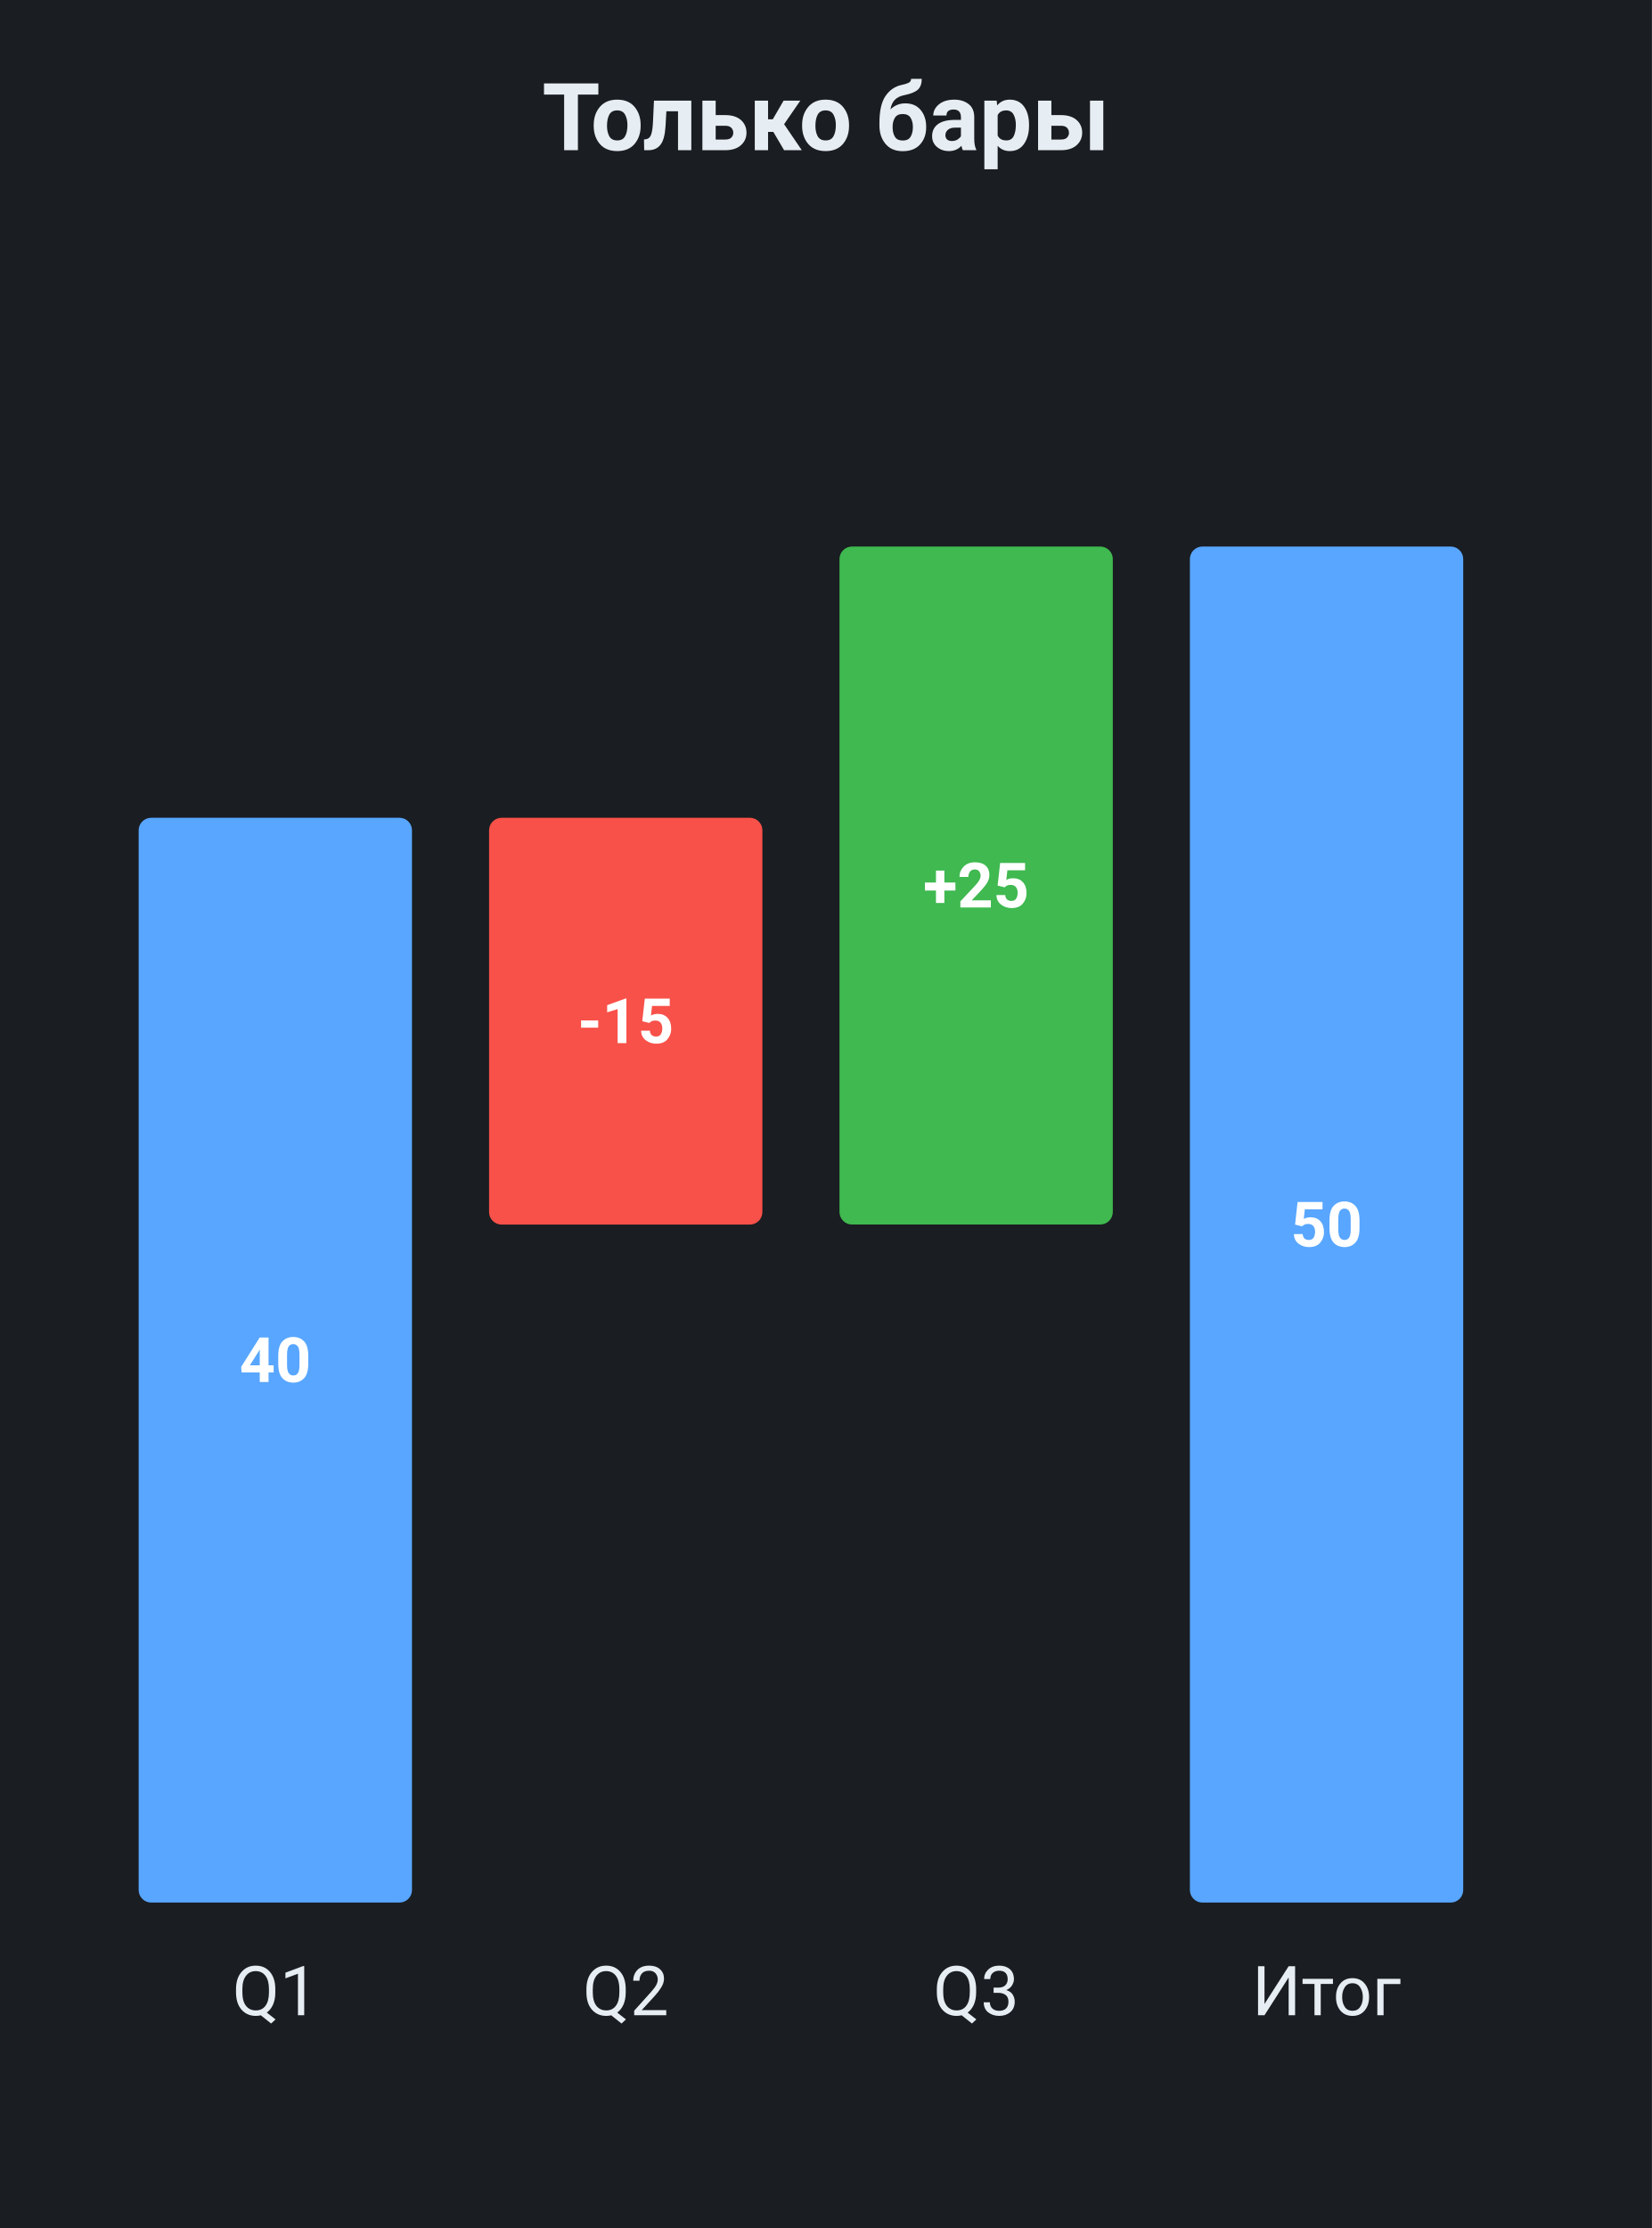
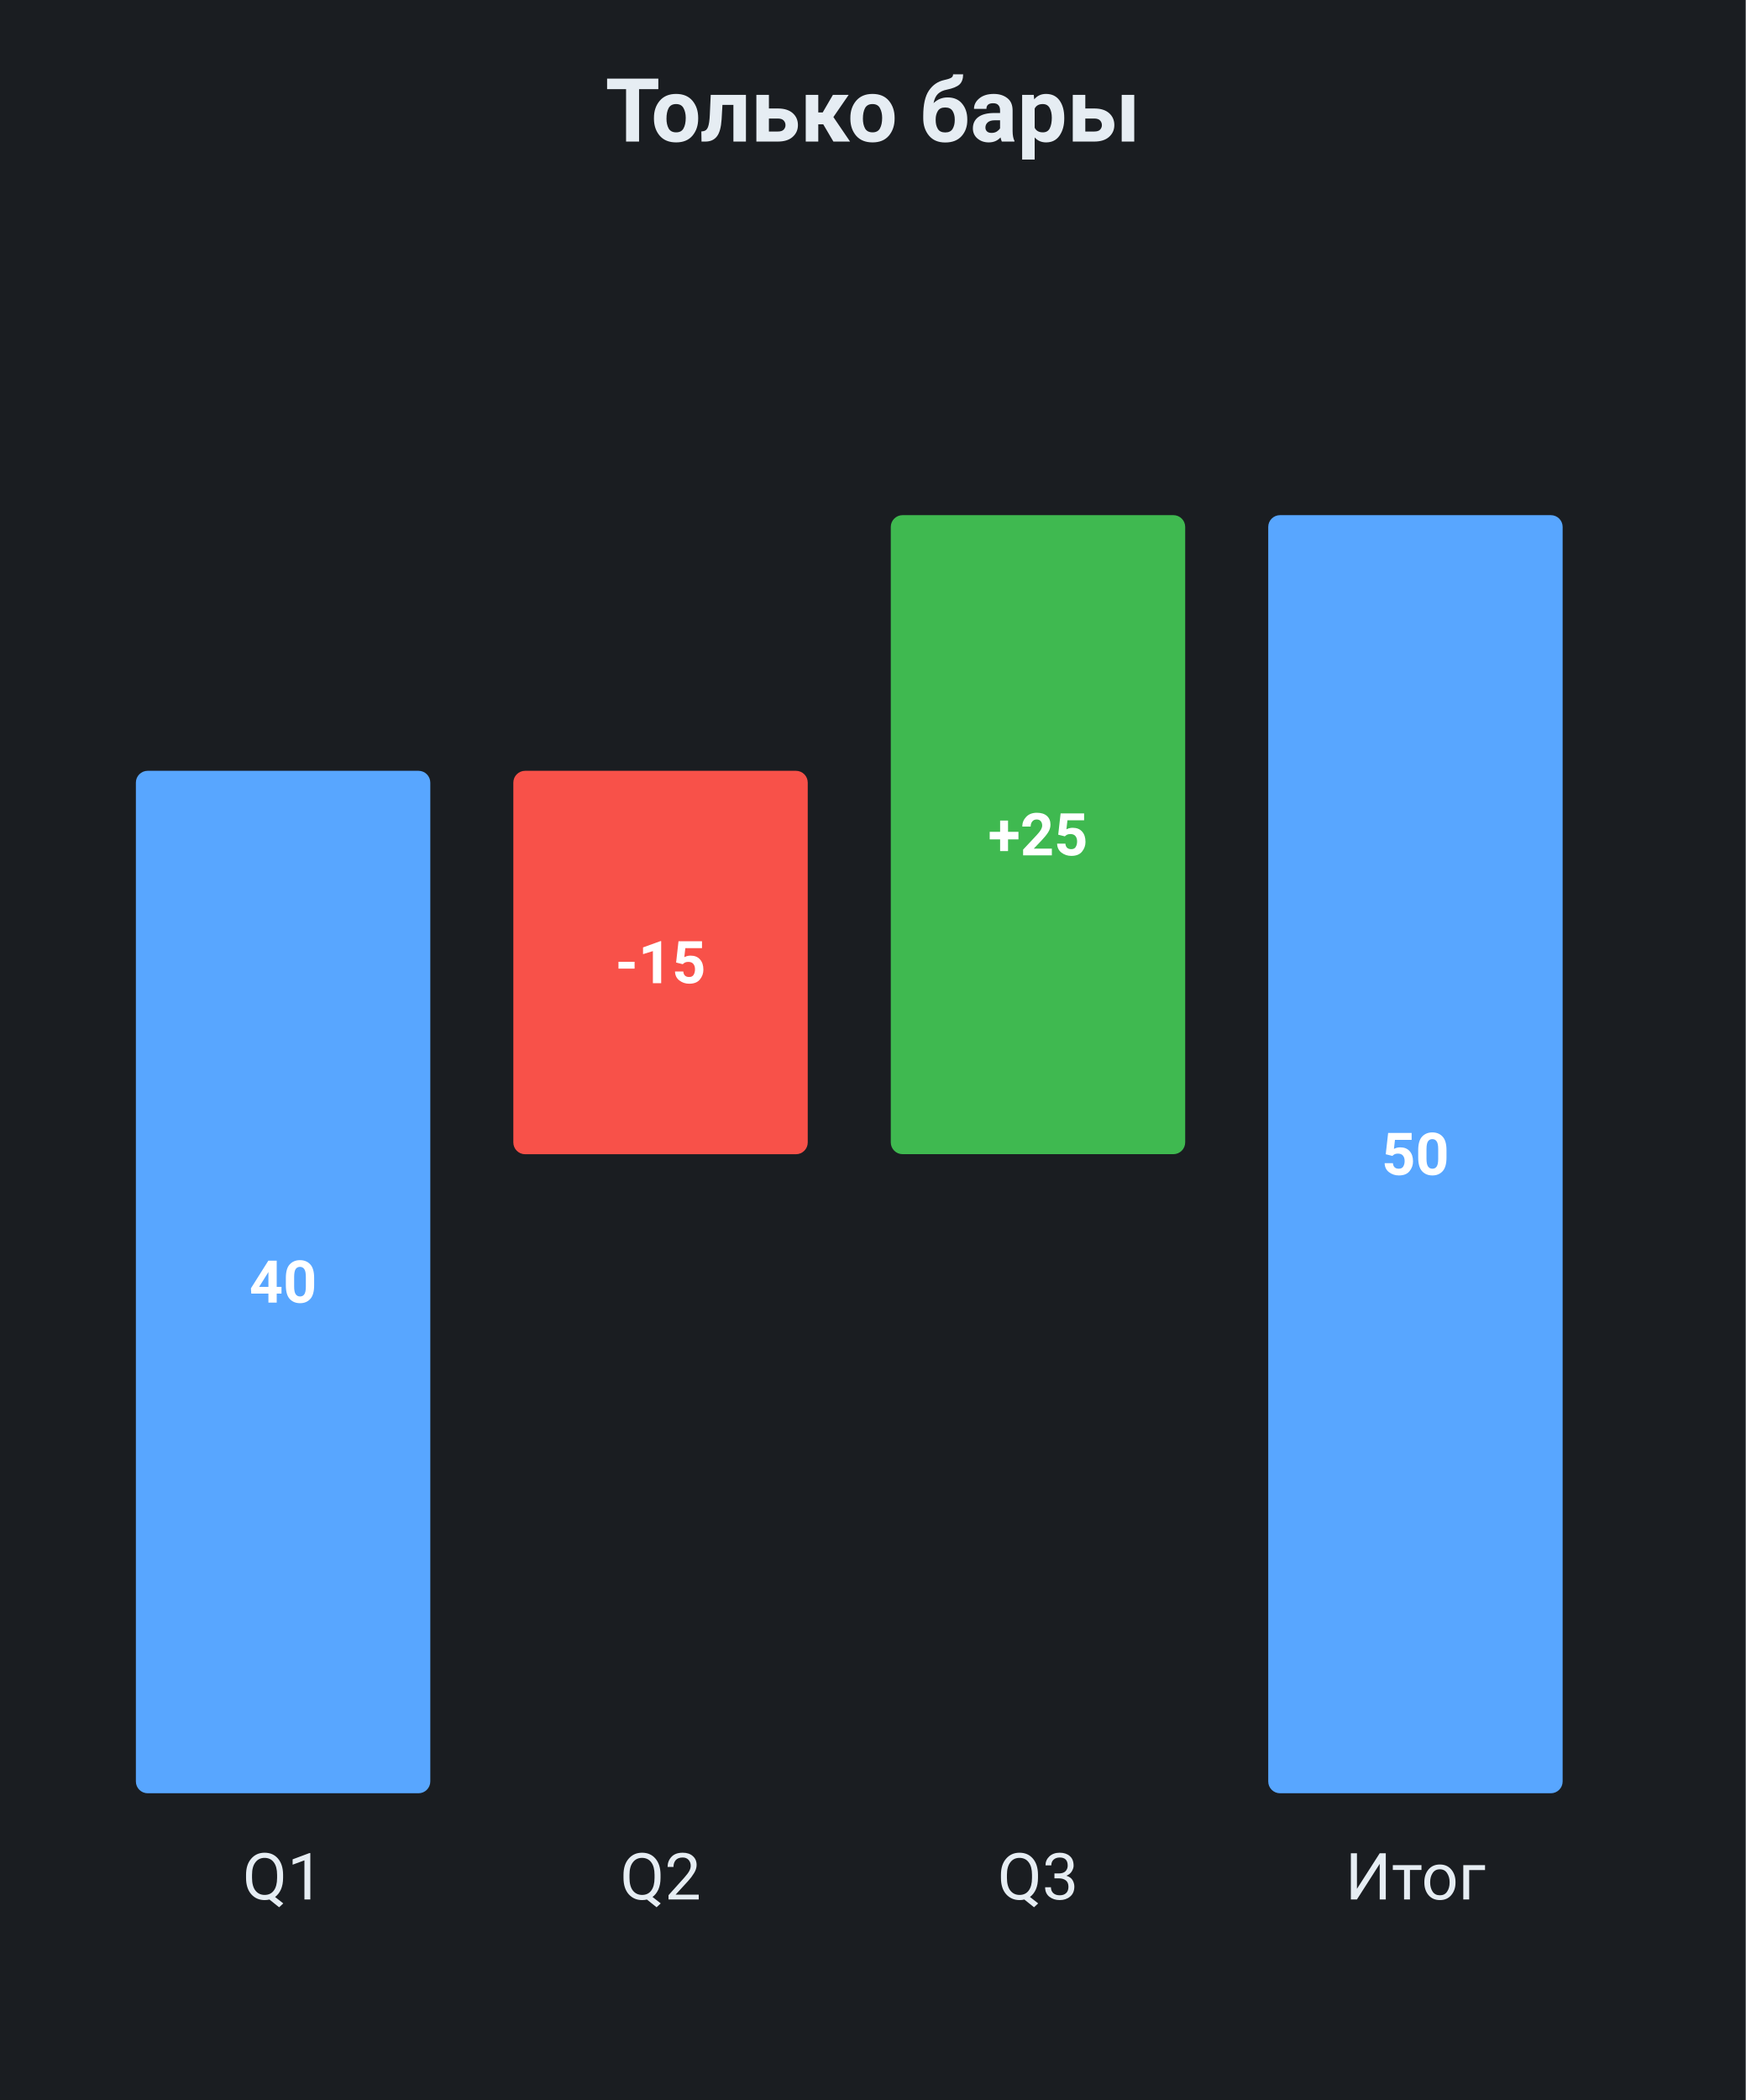
- <svg xmlns="http://www.w3.org/2000/svg" viewBox="0 0 264 356" width="264" height="356" role="img" font-family="system-ui, -apple-system, &quot;Segoe UI&quot;, Roboto, sans-serif">
-   <rect x="0" y="0" width="264" height="356" fill="#1a1d21" />
-   <text x="132" y="24" fill="#e6edf3" font-size="15" text-anchor="middle" font-weight="600">Только бары</text>
-   <rect x="22.16" y="130.67" width="43.68" height="173.33" fill="#58a6ff" rx="2" data-bar="0-0" />
-   <text x="44" y="220.83" fill="#ffffff" font-size="10" text-anchor="middle" font-weight="600">40</text>
-   <text x="44" y="322" fill="#e6edf3" font-size="11" text-anchor="middle">Q1</text>
-   <rect x="78.16" y="130.67" width="43.68" height="65" fill="#f85149" rx="2" data-bar="0-1" />
-   <text x="100" y="166.67" fill="#ffffff" font-size="10" text-anchor="middle" font-weight="600">-15</text>
-   <text x="100" y="322" fill="#e6edf3" font-size="11" text-anchor="middle">Q2</text>
-   <rect x="134.16" y="87.33" width="43.68" height="108.33" fill="#3fb950" rx="2" data-bar="0-2" />
-   <text x="156" y="145" fill="#ffffff" font-size="10" text-anchor="middle" font-weight="600">+25</text>
-   <text x="156" y="322" fill="#e6edf3" font-size="11" text-anchor="middle">Q3</text>
-   <rect x="190.16" y="87.33" width="43.68" height="216.67" fill="#58a6ff" rx="2" data-bar="0-3" />
-   <text x="212" y="199.17" fill="#ffffff" font-size="10" text-anchor="middle" font-weight="600">50</text>
-   <text x="212" y="322" fill="#e6edf3" font-size="11" text-anchor="middle">Итог</text>
+ <svg xmlns="http://www.w3.org/2000/svg" viewBox="0 0 296 356" width="296" height="356" role="img" font-family="system-ui, -apple-system, &quot;Segoe UI&quot;, Roboto, sans-serif">
+   <rect x="0" y="0" width="296" height="356" fill="#1a1d21" />
+   <text x="148" y="24" fill="#e6edf3" font-size="15" text-anchor="middle" font-weight="600">Только бары</text>
+   <rect x="23.04" y="130.67" width="49.92" height="173.33" fill="#58a6ff" rx="2" data-bar="0-0" />
+   <text x="48" y="220.83" fill="#ffffff" font-size="10" text-anchor="middle" font-weight="600">40</text>
+   <text x="48" y="322" fill="#e6edf3" font-size="11" text-anchor="middle">Q1</text>
+   <rect x="87.04" y="130.67" width="49.92" height="65" fill="#f85149" rx="2" data-bar="0-1" />
+   <text x="112" y="166.67" fill="#ffffff" font-size="10" text-anchor="middle" font-weight="600">-15</text>
+   <text x="112" y="322" fill="#e6edf3" font-size="11" text-anchor="middle">Q2</text>
+   <rect x="151.04" y="87.33" width="49.92" height="108.33" fill="#3fb950" rx="2" data-bar="0-2" />
+   <text x="176" y="145" fill="#ffffff" font-size="10" text-anchor="middle" font-weight="600">+25</text>
+   <text x="176" y="322" fill="#e6edf3" font-size="11" text-anchor="middle">Q3</text>
+   <rect x="215.04" y="87.33" width="49.92" height="216.67" fill="#58a6ff" rx="2" data-bar="0-3" />
+   <text x="240" y="199.17" fill="#ffffff" font-size="10" text-anchor="middle" font-weight="600">50</text>
+   <text x="240" y="322" fill="#e6edf3" font-size="11" text-anchor="middle">Итог</text>
</svg>
